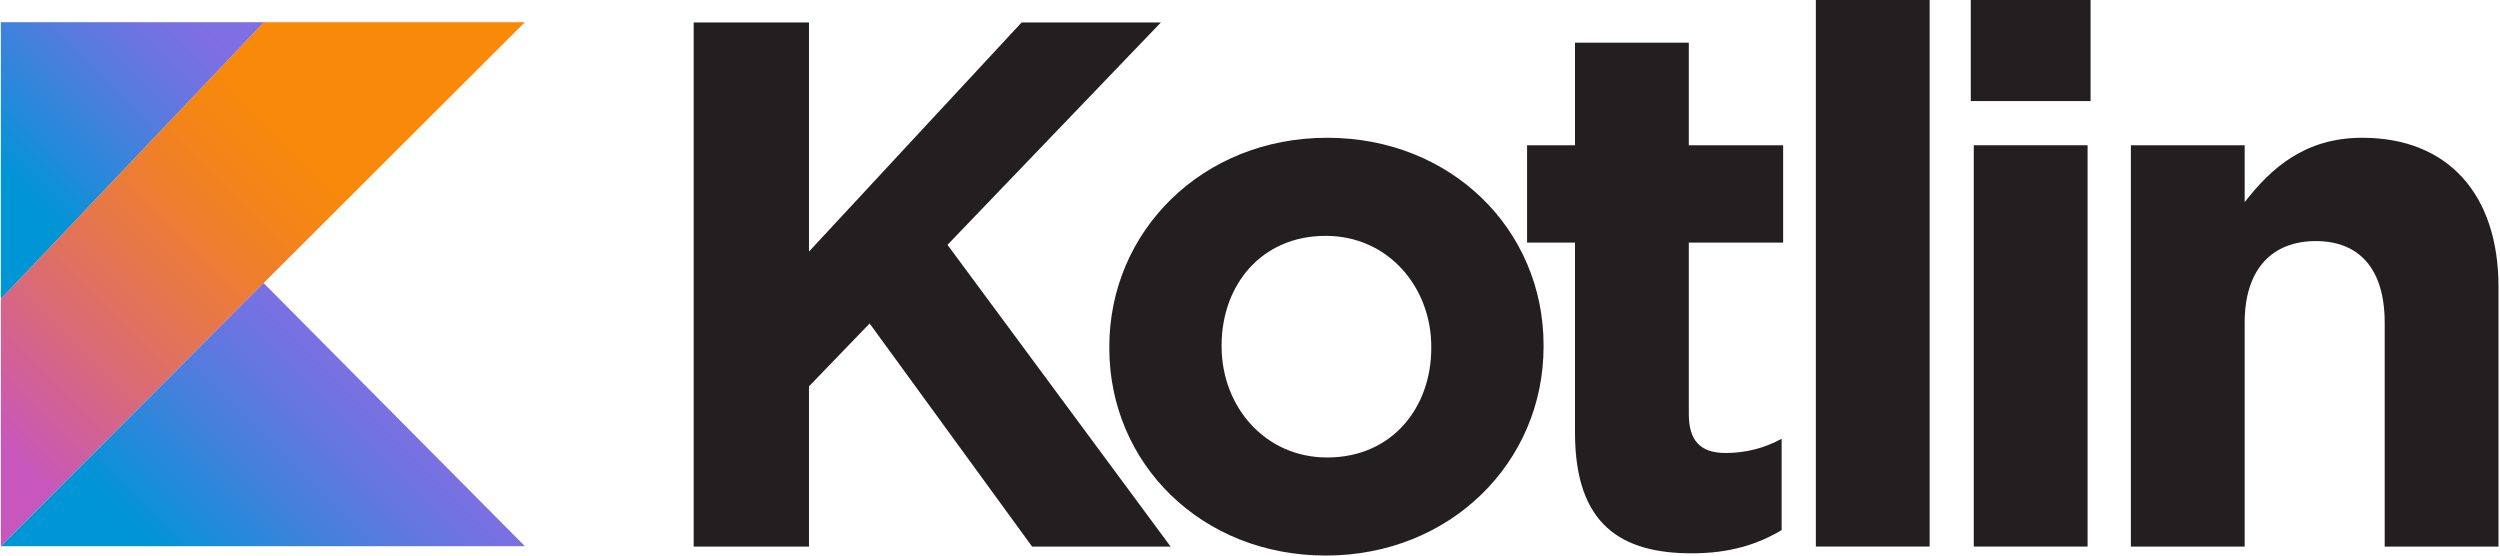
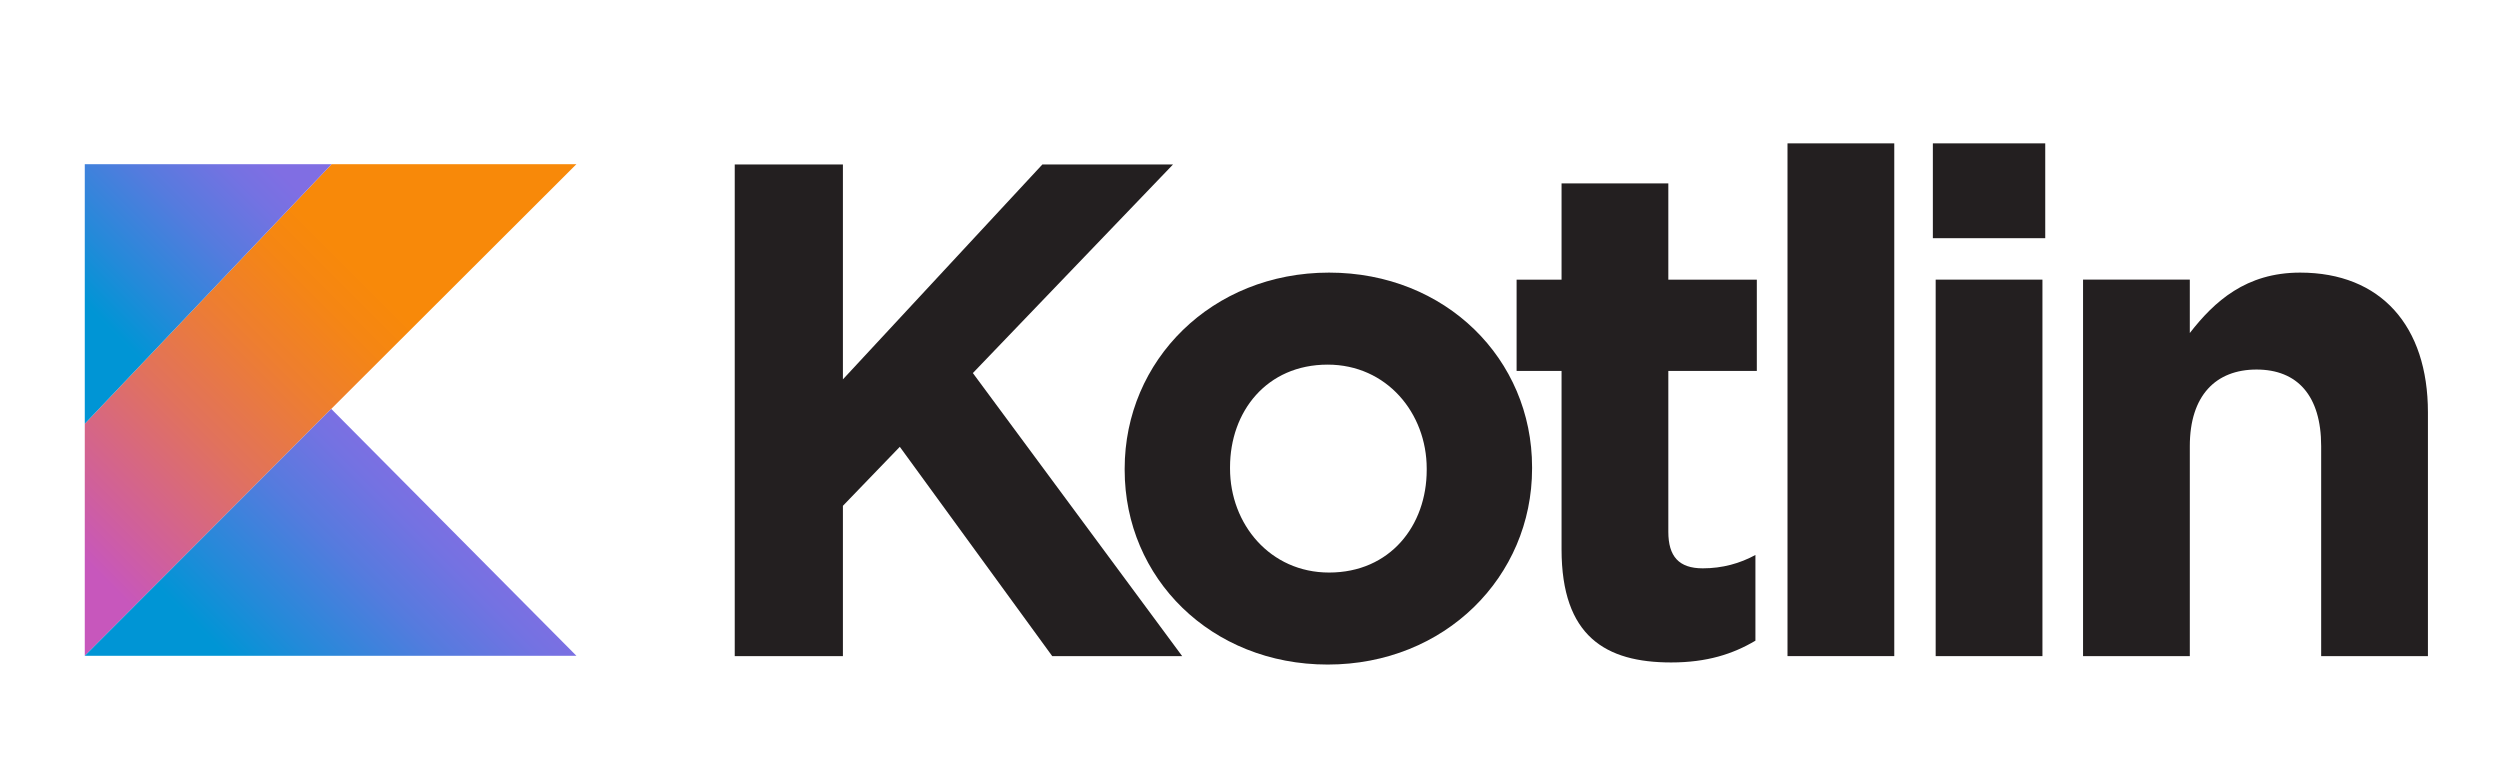
- <svg xmlns="http://www.w3.org/2000/svg" viewBox="0 0 486 108">
+ <svg xmlns="http://www.w3.org/2000/svg" viewBox="-17.4 -29.707 518.041 158.078">
  <g fill="#231F20">
    <path d="m134.85 4.367h22.415l-2e-5 44.539 41.337-44.539h27.073l-41.482 43.229 43.374 58.658-26.927-1e-5 -31.585-43.374-11.79 12.226-2e-5 31.148h-22.415l5e-5 -101.89z" />
    <path d="m215.65 67.682v-0.29c2e-5 -22.415 18.049-40.61 42.356-40.61 24.162 0 42.065 17.903 42.065 40.318v0.291c0 22.415-18.049 40.608-42.356 40.608-24.162 0-42.065-17.903-42.065-40.318zm62.588 0v-0.29c0-11.499-8.296-21.542-20.523-21.542-12.663 0-20.232 9.752-20.232 21.251v0.291c-2e-5 11.498 8.296 21.541 20.523 21.541 12.663 0 20.232-9.752 20.232-21.251z" />
    <path d="m306.18 84.13v-36.97h-9.315v-18.922h9.315l3e-5 -19.941h22.124v19.941h18.339v18.922h-18.339v33.332c0 5.093 2.183 7.569 7.132 7.569 4.076 0 7.715-1.019 10.916-2.767v17.758c-4.658 2.765-10.043 4.512-17.466 4.512-13.536 1e-5 -22.706-5.386-22.706-23.434z" />
    <path d="m353 0h22.124l-6e-5 106.25h-22.124l3e-5 -106.25z" />
    <path d="m383.12 0h23.288v19.65h-23.288l3e-5 -19.65zm0.583 28.237h22.124l-3e-5 78.016-22.124-1e-5 3e-5 -78.016z" />
    <path d="m414.24 28.237h22.124v11.062c5.095-6.55 11.645-12.517 22.852-12.517 16.739 0 26.491 11.062 26.491 28.965v50.506l-22.124-1e-5v-43.52c0-10.479-4.95-15.865-13.391-15.865-8.443 0-13.827 5.386-13.827 15.865l-3e-5 43.52h-22.124l3e-5 -78.016z" />
  </g>
  <linearGradient id="d" x1="-11.379" x2="70.302" y1="92.369" y2="10.687" gradientUnits="userSpaceOnUse">
-     <stop stop-color="#C757BC" offset=".108" />
-     <stop stop-color="#D0609A" offset=".214" />
-     <stop stop-color="#E1725C" offset=".425" />
-     <stop stop-color="#EE7E2F" offset=".605" />
-     <stop stop-color="#F58613" offset=".743" />
-     <stop stop-color="#F88909" offset=".823" />
+     <stop stop-color="#C757BC" offset="0.107" />
+     <stop stop-color="#D0609A" offset="0.214" />
+     <stop stop-color="#E1725C" offset="0.425" />
+     <stop stop-color="#EE7E2F" offset="0.605" />
+     <stop stop-color="#F58613" offset="0.743" />
+     <stop stop-color="#F88909" offset="0.823" />
  </linearGradient>
  <polygon points="51.312 4.316 0.167 58.102 0.167 106.18 51.239 55.023 102.04 4.316" fill="url(#d)" />
  <linearGradient id="f" x1="36.096" x2="79.126" y1="121.15" y2="78.116" gradientUnits="userSpaceOnUse">
-     <stop stop-color="#0095D5" offset=".097" />
-     <stop stop-color="#238AD9" offset=".301" />
-     <stop stop-color="#557BDE" offset=".621" />
-     <stop stop-color="#7472E2" offset=".864" />
+     <stop stop-color="#0095D5" offset="0.097" />
+     <stop stop-color="#238AD9" offset="0.301" />
+     <stop stop-color="#557BDE" offset="0.621" />
+     <stop stop-color="#7472E2" offset="0.864" />
    <stop stop-color="#806EE3" offset="1" />
  </linearGradient>
  <polygon points="0.167 106.18 51.239 55.023 102.04 106.18" fill="url(#f)" />
  <linearGradient id="e" x1="-4.506" x2="33.105" y1="35.881" y2="-1.73" gradientUnits="userSpaceOnUse">
-     <stop stop-color="#0095D5" offset=".097" />
-     <stop stop-color="#238AD9" offset=".301" />
-     <stop stop-color="#557BDE" offset=".621" />
-     <stop stop-color="#7472E2" offset=".864" />
+     <stop stop-color="#0095D5" offset="0.097" />
+     <stop stop-color="#238AD9" offset="0.301" />
+     <stop stop-color="#557BDE" offset="0.621" />
+     <stop stop-color="#7472E2" offset="0.864" />
    <stop stop-color="#806EE3" offset="1" />
  </linearGradient>
  <polygon points="0.167 4.316 51.313 4.316 0.167 58.102" fill="url(#e)" />
</svg>
